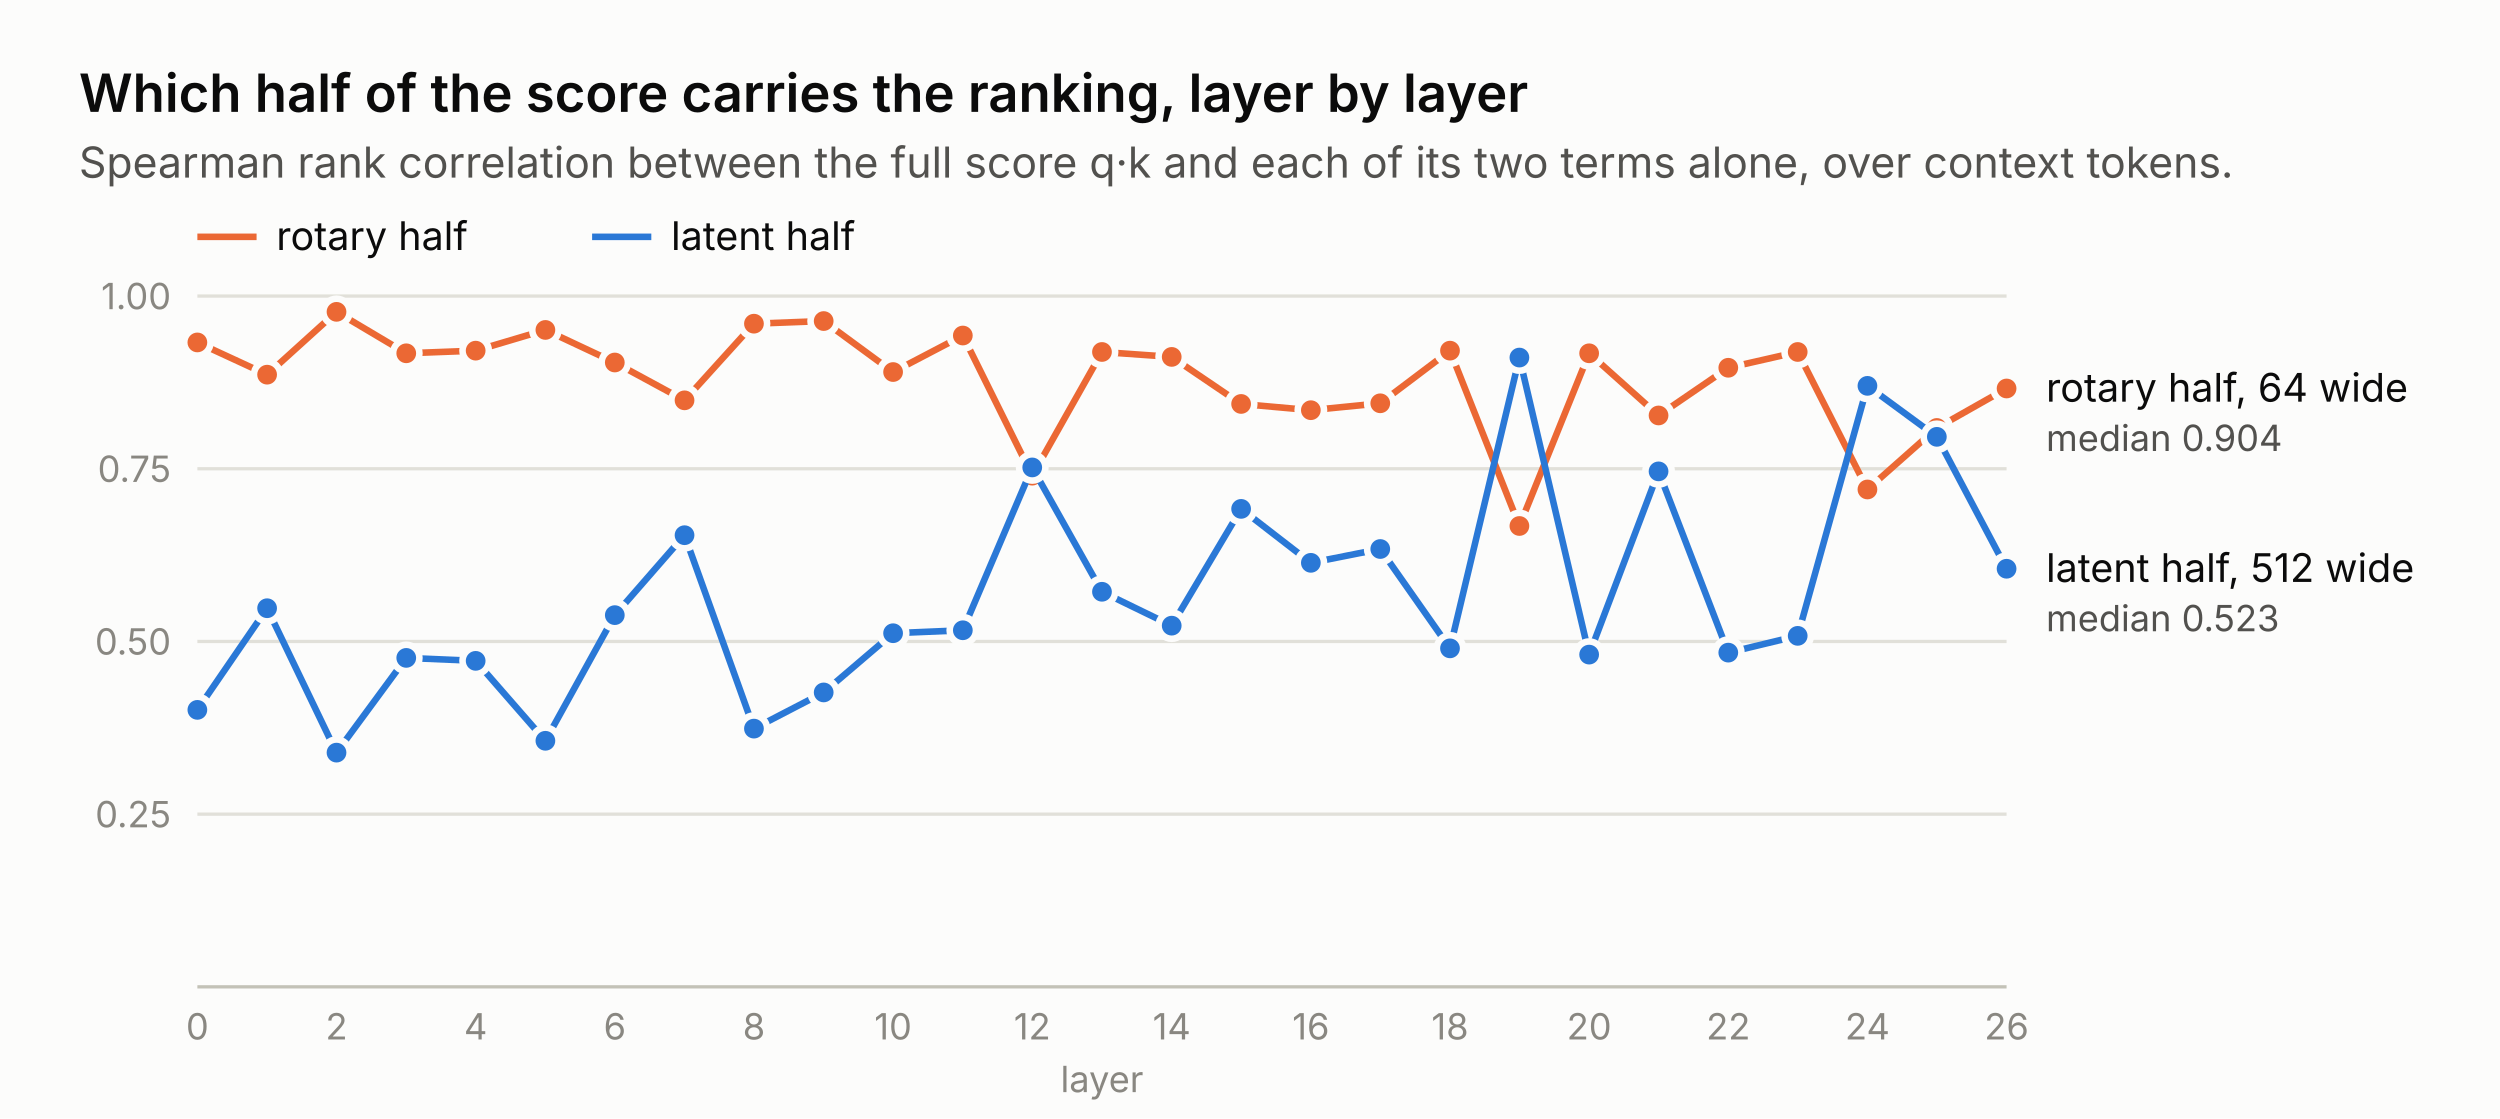
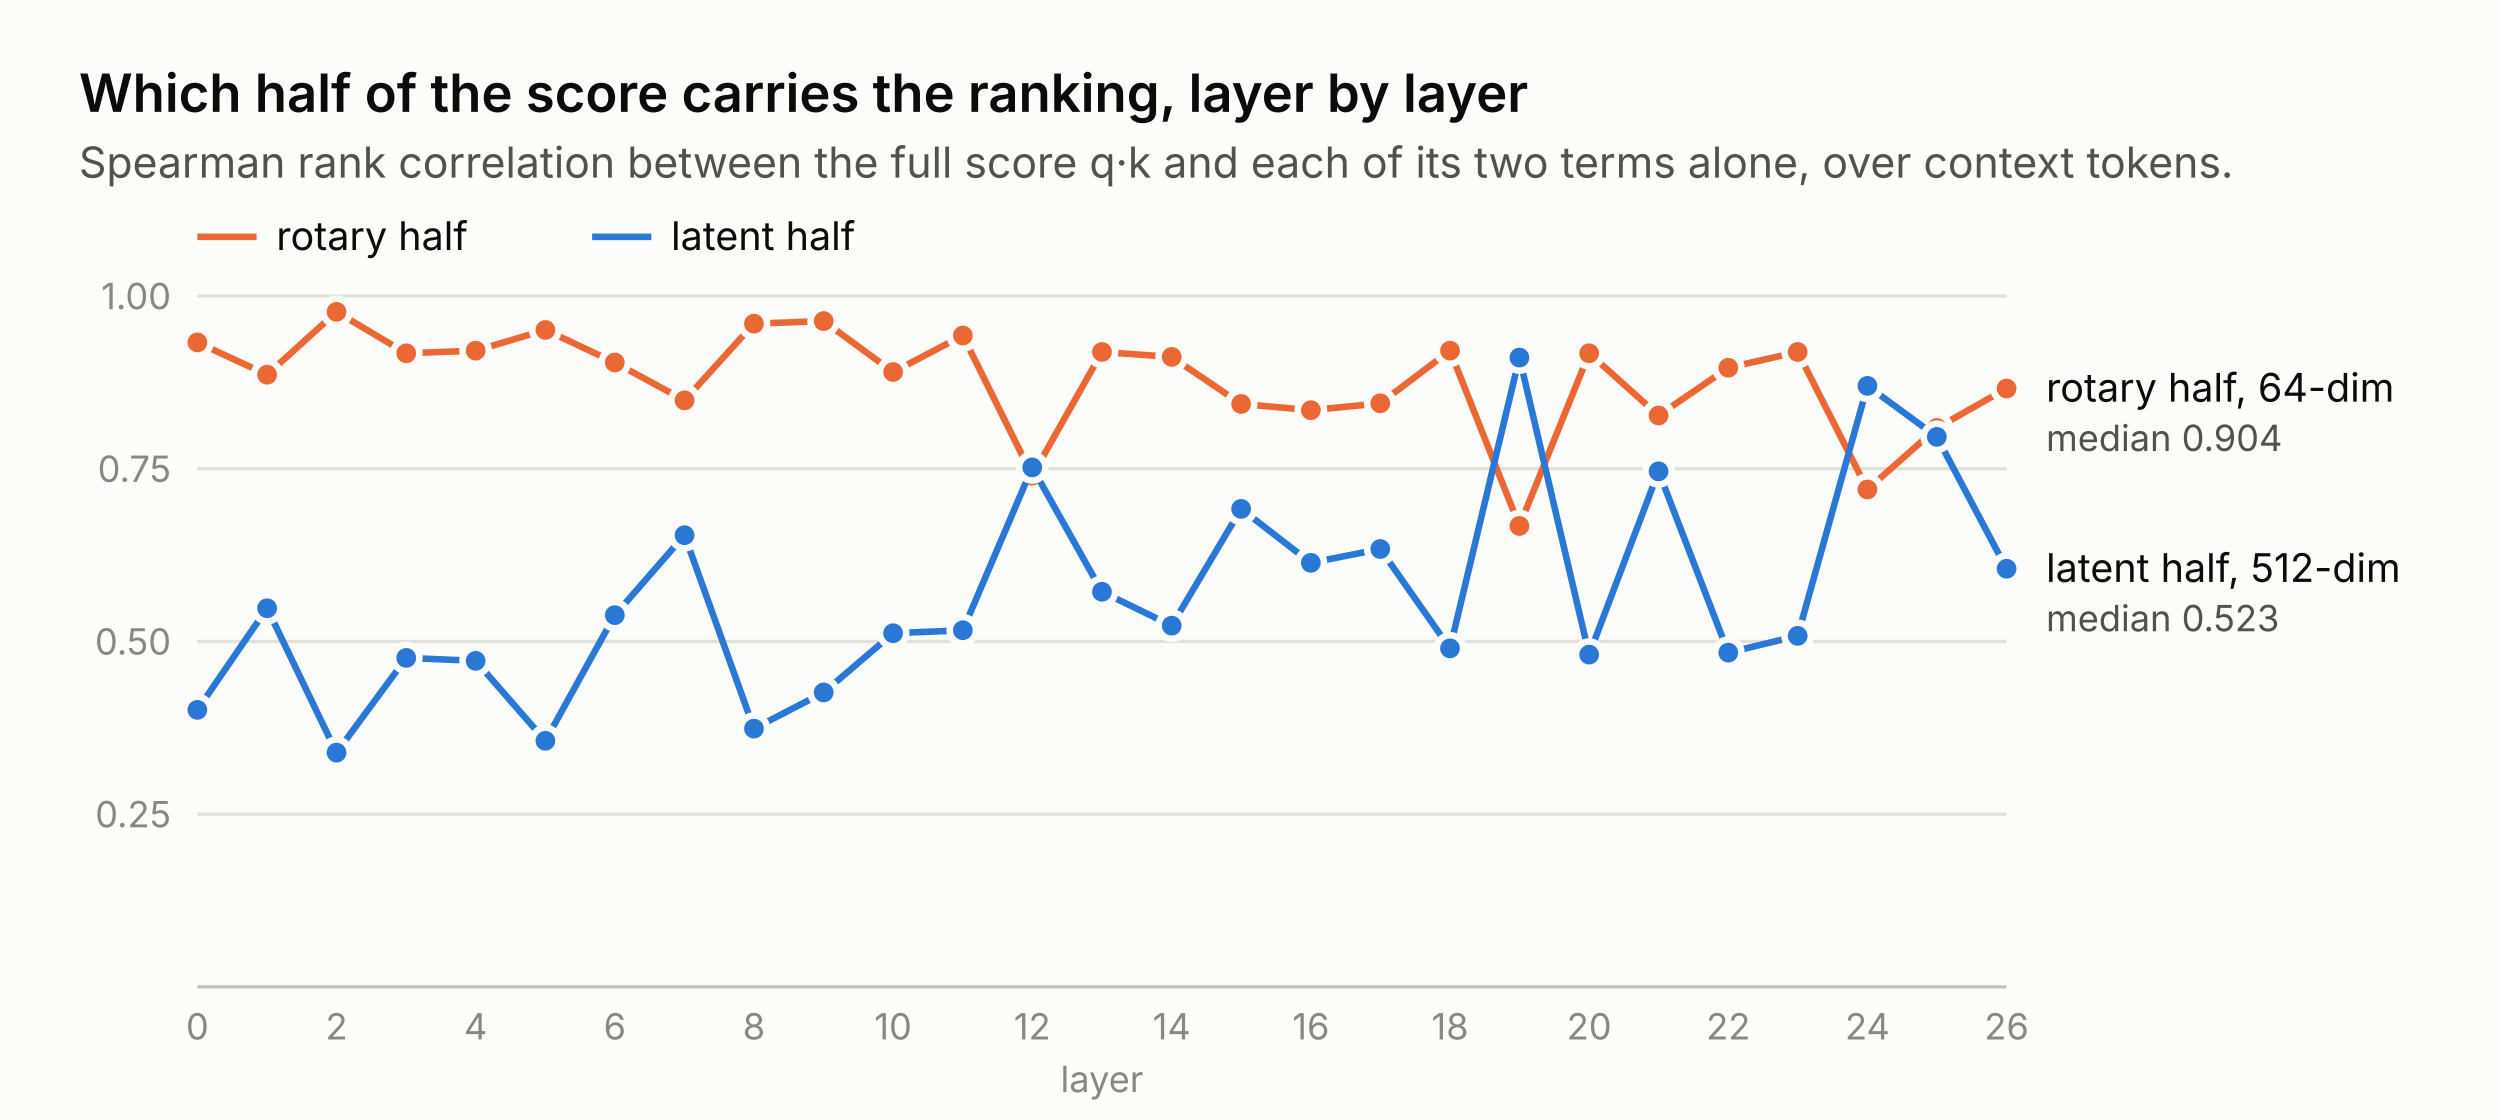
<svg xmlns="http://www.w3.org/2000/svg" width="760" height="340" viewBox="0 0 760 340" role="img" aria-label="Per-layer rank correlation of the full attention score with its rotary term and its latent term">
  <rect width="760" height="340" fill="#fcfcfb" />
  <text x="24.0" y="34.0" font-size="16" fill="#0b0b0b" text-anchor="start" font-weight="600" font-family="system-ui, -apple-system, Segoe UI, sans-serif">Which half of the score carries the ranking, layer by layer</text>
  <text x="24.0" y="54.0" font-size="13" fill="#52514e" text-anchor="start" font-weight="normal" font-family="system-ui, -apple-system, Segoe UI, sans-serif">Spearman rank correlation between the full score q·k and each of its two terms alone, over context tokens.</text>
  <line x1="60" y1="247.5" x2="610" y2="247.5" stroke="#e1e0d9" stroke-width="1" />
  <text x="52.0" y="251.5" font-size="11" fill="#898781" text-anchor="end" font-weight="normal" font-family="system-ui, -apple-system, Segoe UI, sans-serif">0.25</text>
  <line x1="60" y1="195.0" x2="610" y2="195.0" stroke="#e1e0d9" stroke-width="1" />
  <text x="52.0" y="199.0" font-size="11" fill="#898781" text-anchor="end" font-weight="normal" font-family="system-ui, -apple-system, Segoe UI, sans-serif">0.50</text>
  <line x1="60" y1="142.5" x2="610" y2="142.5" stroke="#e1e0d9" stroke-width="1" />
  <text x="52.0" y="146.5" font-size="11" fill="#898781" text-anchor="end" font-weight="normal" font-family="system-ui, -apple-system, Segoe UI, sans-serif">0.75</text>
  <line x1="60" y1="90.0" x2="610" y2="90.0" stroke="#e1e0d9" stroke-width="1" />
  <text x="52.0" y="94.0" font-size="11" fill="#898781" text-anchor="end" font-weight="normal" font-family="system-ui, -apple-system, Segoe UI, sans-serif">1.00</text>
  <line x1="60" y1="300" x2="610" y2="300" stroke="#c3c2b7" stroke-width="1" />
  <text x="60.0" y="316.0" font-size="11" fill="#898781" text-anchor="middle" font-weight="normal" font-family="system-ui, -apple-system, Segoe UI, sans-serif">0</text>
  <text x="102.3" y="316.0" font-size="11" fill="#898781" text-anchor="middle" font-weight="normal" font-family="system-ui, -apple-system, Segoe UI, sans-serif">2</text>
  <text x="144.6" y="316.0" font-size="11" fill="#898781" text-anchor="middle" font-weight="normal" font-family="system-ui, -apple-system, Segoe UI, sans-serif">4</text>
  <text x="186.9" y="316.0" font-size="11" fill="#898781" text-anchor="middle" font-weight="normal" font-family="system-ui, -apple-system, Segoe UI, sans-serif">6</text>
  <text x="229.2" y="316.0" font-size="11" fill="#898781" text-anchor="middle" font-weight="normal" font-family="system-ui, -apple-system, Segoe UI, sans-serif">8</text>
  <text x="271.5" y="316.0" font-size="11" fill="#898781" text-anchor="middle" font-weight="normal" font-family="system-ui, -apple-system, Segoe UI, sans-serif">10</text>
  <text x="313.8" y="316.0" font-size="11" fill="#898781" text-anchor="middle" font-weight="normal" font-family="system-ui, -apple-system, Segoe UI, sans-serif">12</text>
  <text x="356.2" y="316.0" font-size="11" fill="#898781" text-anchor="middle" font-weight="normal" font-family="system-ui, -apple-system, Segoe UI, sans-serif">14</text>
  <text x="398.5" y="316.0" font-size="11" fill="#898781" text-anchor="middle" font-weight="normal" font-family="system-ui, -apple-system, Segoe UI, sans-serif">16</text>
  <text x="440.8" y="316.0" font-size="11" fill="#898781" text-anchor="middle" font-weight="normal" font-family="system-ui, -apple-system, Segoe UI, sans-serif">18</text>
  <text x="483.1" y="316.0" font-size="11" fill="#898781" text-anchor="middle" font-weight="normal" font-family="system-ui, -apple-system, Segoe UI, sans-serif">20</text>
  <text x="525.4" y="316.0" font-size="11" fill="#898781" text-anchor="middle" font-weight="normal" font-family="system-ui, -apple-system, Segoe UI, sans-serif">22</text>
  <text x="567.7" y="316.0" font-size="11" fill="#898781" text-anchor="middle" font-weight="normal" font-family="system-ui, -apple-system, Segoe UI, sans-serif">24</text>
  <text x="610.0" y="316.0" font-size="11" fill="#898781" text-anchor="middle" font-weight="normal" font-family="system-ui, -apple-system, Segoe UI, sans-serif">26</text>
  <text x="335.0" y="332.0" font-size="11" fill="#898781" text-anchor="middle" font-weight="normal" font-family="system-ui, -apple-system, Segoe UI, sans-serif">layer</text>
  <polyline points="60.0,104.1 81.2,113.9 102.3,94.8 123.5,107.4 144.6,106.6 165.8,100.3 186.9,110.2 208.1,121.7 229.2,98.4 250.4,97.6 271.5,113.1 292.7,102.0 313.8,144.6 335.0,107.0 356.2,108.5 377.3,122.8 398.5,124.7 419.6,122.6 440.8,106.6 461.9,159.9 483.1,107.4 504.2,126.3 525.4,111.8 546.5,107.0 567.7,148.8 588.8,130.1 610.0,118.1" fill="none" stroke="#eb6834" stroke-width="2" stroke-linejoin="round" stroke-linecap="round" />
  <circle cx="60.0" cy="104.1" r="4" fill="#eb6834" stroke="#fcfcfb" stroke-width="2" />
  <circle cx="81.2" cy="113.9" r="4" fill="#eb6834" stroke="#fcfcfb" stroke-width="2" />
  <circle cx="102.3" cy="94.8" r="4" fill="#eb6834" stroke="#fcfcfb" stroke-width="2" />
  <circle cx="123.5" cy="107.4" r="4" fill="#eb6834" stroke="#fcfcfb" stroke-width="2" />
  <circle cx="144.6" cy="106.6" r="4" fill="#eb6834" stroke="#fcfcfb" stroke-width="2" />
  <circle cx="165.8" cy="100.3" r="4" fill="#eb6834" stroke="#fcfcfb" stroke-width="2" />
  <circle cx="186.9" cy="110.2" r="4" fill="#eb6834" stroke="#fcfcfb" stroke-width="2" />
  <circle cx="208.1" cy="121.7" r="4" fill="#eb6834" stroke="#fcfcfb" stroke-width="2" />
  <circle cx="229.2" cy="98.4" r="4" fill="#eb6834" stroke="#fcfcfb" stroke-width="2" />
  <circle cx="250.4" cy="97.6" r="4" fill="#eb6834" stroke="#fcfcfb" stroke-width="2" />
  <circle cx="271.5" cy="113.1" r="4" fill="#eb6834" stroke="#fcfcfb" stroke-width="2" />
  <circle cx="292.7" cy="102.0" r="4" fill="#eb6834" stroke="#fcfcfb" stroke-width="2" />
  <circle cx="313.8" cy="144.6" r="4" fill="#eb6834" stroke="#fcfcfb" stroke-width="2" />
  <circle cx="335.0" cy="107.0" r="4" fill="#eb6834" stroke="#fcfcfb" stroke-width="2" />
  <circle cx="356.2" cy="108.5" r="4" fill="#eb6834" stroke="#fcfcfb" stroke-width="2" />
  <circle cx="377.3" cy="122.8" r="4" fill="#eb6834" stroke="#fcfcfb" stroke-width="2" />
  <circle cx="398.5" cy="124.7" r="4" fill="#eb6834" stroke="#fcfcfb" stroke-width="2" />
  <circle cx="419.6" cy="122.6" r="4" fill="#eb6834" stroke="#fcfcfb" stroke-width="2" />
  <circle cx="440.8" cy="106.6" r="4" fill="#eb6834" stroke="#fcfcfb" stroke-width="2" />
  <circle cx="461.9" cy="159.9" r="4" fill="#eb6834" stroke="#fcfcfb" stroke-width="2" />
  <circle cx="483.1" cy="107.4" r="4" fill="#eb6834" stroke="#fcfcfb" stroke-width="2" />
  <circle cx="504.2" cy="126.3" r="4" fill="#eb6834" stroke="#fcfcfb" stroke-width="2" />
  <circle cx="525.4" cy="111.8" r="4" fill="#eb6834" stroke="#fcfcfb" stroke-width="2" />
  <circle cx="546.5" cy="107.0" r="4" fill="#eb6834" stroke="#fcfcfb" stroke-width="2" />
  <circle cx="567.7" cy="148.8" r="4" fill="#eb6834" stroke="#fcfcfb" stroke-width="2" />
  <circle cx="588.8" cy="130.1" r="4" fill="#eb6834" stroke="#fcfcfb" stroke-width="2" />
  <circle cx="610.0" cy="118.1" r="4" fill="#eb6834" stroke="#fcfcfb" stroke-width="2" />
-   <text x="622.0" y="122.1" font-size="12" fill="#0b0b0b" text-anchor="start" font-weight="normal" font-family="system-ui, -apple-system, Segoe UI, sans-serif">rotary half, 64 wide</text>
+   <text x="622.0" y="122.1" font-size="12" fill="#0b0b0b" text-anchor="start" font-weight="normal" font-family="system-ui, -apple-system, Segoe UI, sans-serif">rotary half, 64-dim</text>
  <text x="622.0" y="137.1" font-size="11" fill="#52514e" text-anchor="start" font-weight="normal" font-family="system-ui, -apple-system, Segoe UI, sans-serif">median 0.904</text>
  <polyline points="60.0,215.8 81.2,184.9 102.3,228.8 123.5,200.0 144.6,200.9 165.8,225.2 186.9,187.0 208.1,162.7 229.2,221.5 250.4,210.5 271.5,192.5 292.7,191.6 313.8,142.1 335.0,179.9 356.2,190.2 377.3,154.7 398.5,171.1 419.6,166.9 440.8,197.1 461.9,108.7 483.1,199.0 504.2,143.3 525.4,198.4 546.5,193.3 567.7,117.3 588.8,132.8 610.0,172.9" fill="none" stroke="#2a78d6" stroke-width="2" stroke-linejoin="round" stroke-linecap="round" />
  <circle cx="60.0" cy="215.8" r="4" fill="#2a78d6" stroke="#fcfcfb" stroke-width="2" />
  <circle cx="81.2" cy="184.9" r="4" fill="#2a78d6" stroke="#fcfcfb" stroke-width="2" />
  <circle cx="102.3" cy="228.8" r="4" fill="#2a78d6" stroke="#fcfcfb" stroke-width="2" />
  <circle cx="123.5" cy="200.0" r="4" fill="#2a78d6" stroke="#fcfcfb" stroke-width="2" />
  <circle cx="144.6" cy="200.9" r="4" fill="#2a78d6" stroke="#fcfcfb" stroke-width="2" />
  <circle cx="165.8" cy="225.2" r="4" fill="#2a78d6" stroke="#fcfcfb" stroke-width="2" />
  <circle cx="186.9" cy="187.0" r="4" fill="#2a78d6" stroke="#fcfcfb" stroke-width="2" />
  <circle cx="208.1" cy="162.7" r="4" fill="#2a78d6" stroke="#fcfcfb" stroke-width="2" />
  <circle cx="229.2" cy="221.5" r="4" fill="#2a78d6" stroke="#fcfcfb" stroke-width="2" />
  <circle cx="250.4" cy="210.5" r="4" fill="#2a78d6" stroke="#fcfcfb" stroke-width="2" />
  <circle cx="271.5" cy="192.5" r="4" fill="#2a78d6" stroke="#fcfcfb" stroke-width="2" />
  <circle cx="292.7" cy="191.6" r="4" fill="#2a78d6" stroke="#fcfcfb" stroke-width="2" />
  <circle cx="313.8" cy="142.1" r="4" fill="#2a78d6" stroke="#fcfcfb" stroke-width="2" />
  <circle cx="335.0" cy="179.9" r="4" fill="#2a78d6" stroke="#fcfcfb" stroke-width="2" />
  <circle cx="356.2" cy="190.2" r="4" fill="#2a78d6" stroke="#fcfcfb" stroke-width="2" />
  <circle cx="377.3" cy="154.7" r="4" fill="#2a78d6" stroke="#fcfcfb" stroke-width="2" />
  <circle cx="398.5" cy="171.1" r="4" fill="#2a78d6" stroke="#fcfcfb" stroke-width="2" />
  <circle cx="419.6" cy="166.9" r="4" fill="#2a78d6" stroke="#fcfcfb" stroke-width="2" />
  <circle cx="440.8" cy="197.1" r="4" fill="#2a78d6" stroke="#fcfcfb" stroke-width="2" />
  <circle cx="461.9" cy="108.7" r="4" fill="#2a78d6" stroke="#fcfcfb" stroke-width="2" />
  <circle cx="483.1" cy="199.0" r="4" fill="#2a78d6" stroke="#fcfcfb" stroke-width="2" />
  <circle cx="504.2" cy="143.3" r="4" fill="#2a78d6" stroke="#fcfcfb" stroke-width="2" />
  <circle cx="525.4" cy="198.4" r="4" fill="#2a78d6" stroke="#fcfcfb" stroke-width="2" />
  <circle cx="546.5" cy="193.3" r="4" fill="#2a78d6" stroke="#fcfcfb" stroke-width="2" />
  <circle cx="567.7" cy="117.3" r="4" fill="#2a78d6" stroke="#fcfcfb" stroke-width="2" />
  <circle cx="588.8" cy="132.8" r="4" fill="#2a78d6" stroke="#fcfcfb" stroke-width="2" />
  <circle cx="610.0" cy="172.9" r="4" fill="#2a78d6" stroke="#fcfcfb" stroke-width="2" />
-   <text x="622.0" y="176.9" font-size="12" fill="#0b0b0b" text-anchor="start" font-weight="normal" font-family="system-ui, -apple-system, Segoe UI, sans-serif">latent half, 512 wide</text>
+   <text x="622.0" y="176.9" font-size="12" fill="#0b0b0b" text-anchor="start" font-weight="normal" font-family="system-ui, -apple-system, Segoe UI, sans-serif">latent half, 512-dim</text>
  <text x="622.0" y="191.9" font-size="11" fill="#52514e" text-anchor="start" font-weight="normal" font-family="system-ui, -apple-system, Segoe UI, sans-serif">median 0.523</text>
  <line x1="60" y1="72" x2="78" y2="72" stroke="#eb6834" stroke-width="2" />
  <text x="84.0" y="76.0" font-size="12" fill="#0b0b0b" text-anchor="start" font-weight="normal" font-family="system-ui, -apple-system, Segoe UI, sans-serif">rotary half</text>
  <line x1="180" y1="72" x2="198" y2="72" stroke="#2a78d6" stroke-width="2" />
  <text x="204.0" y="76.0" font-size="12" fill="#0b0b0b" text-anchor="start" font-weight="normal" font-family="system-ui, -apple-system, Segoe UI, sans-serif">latent half</text>
</svg>
